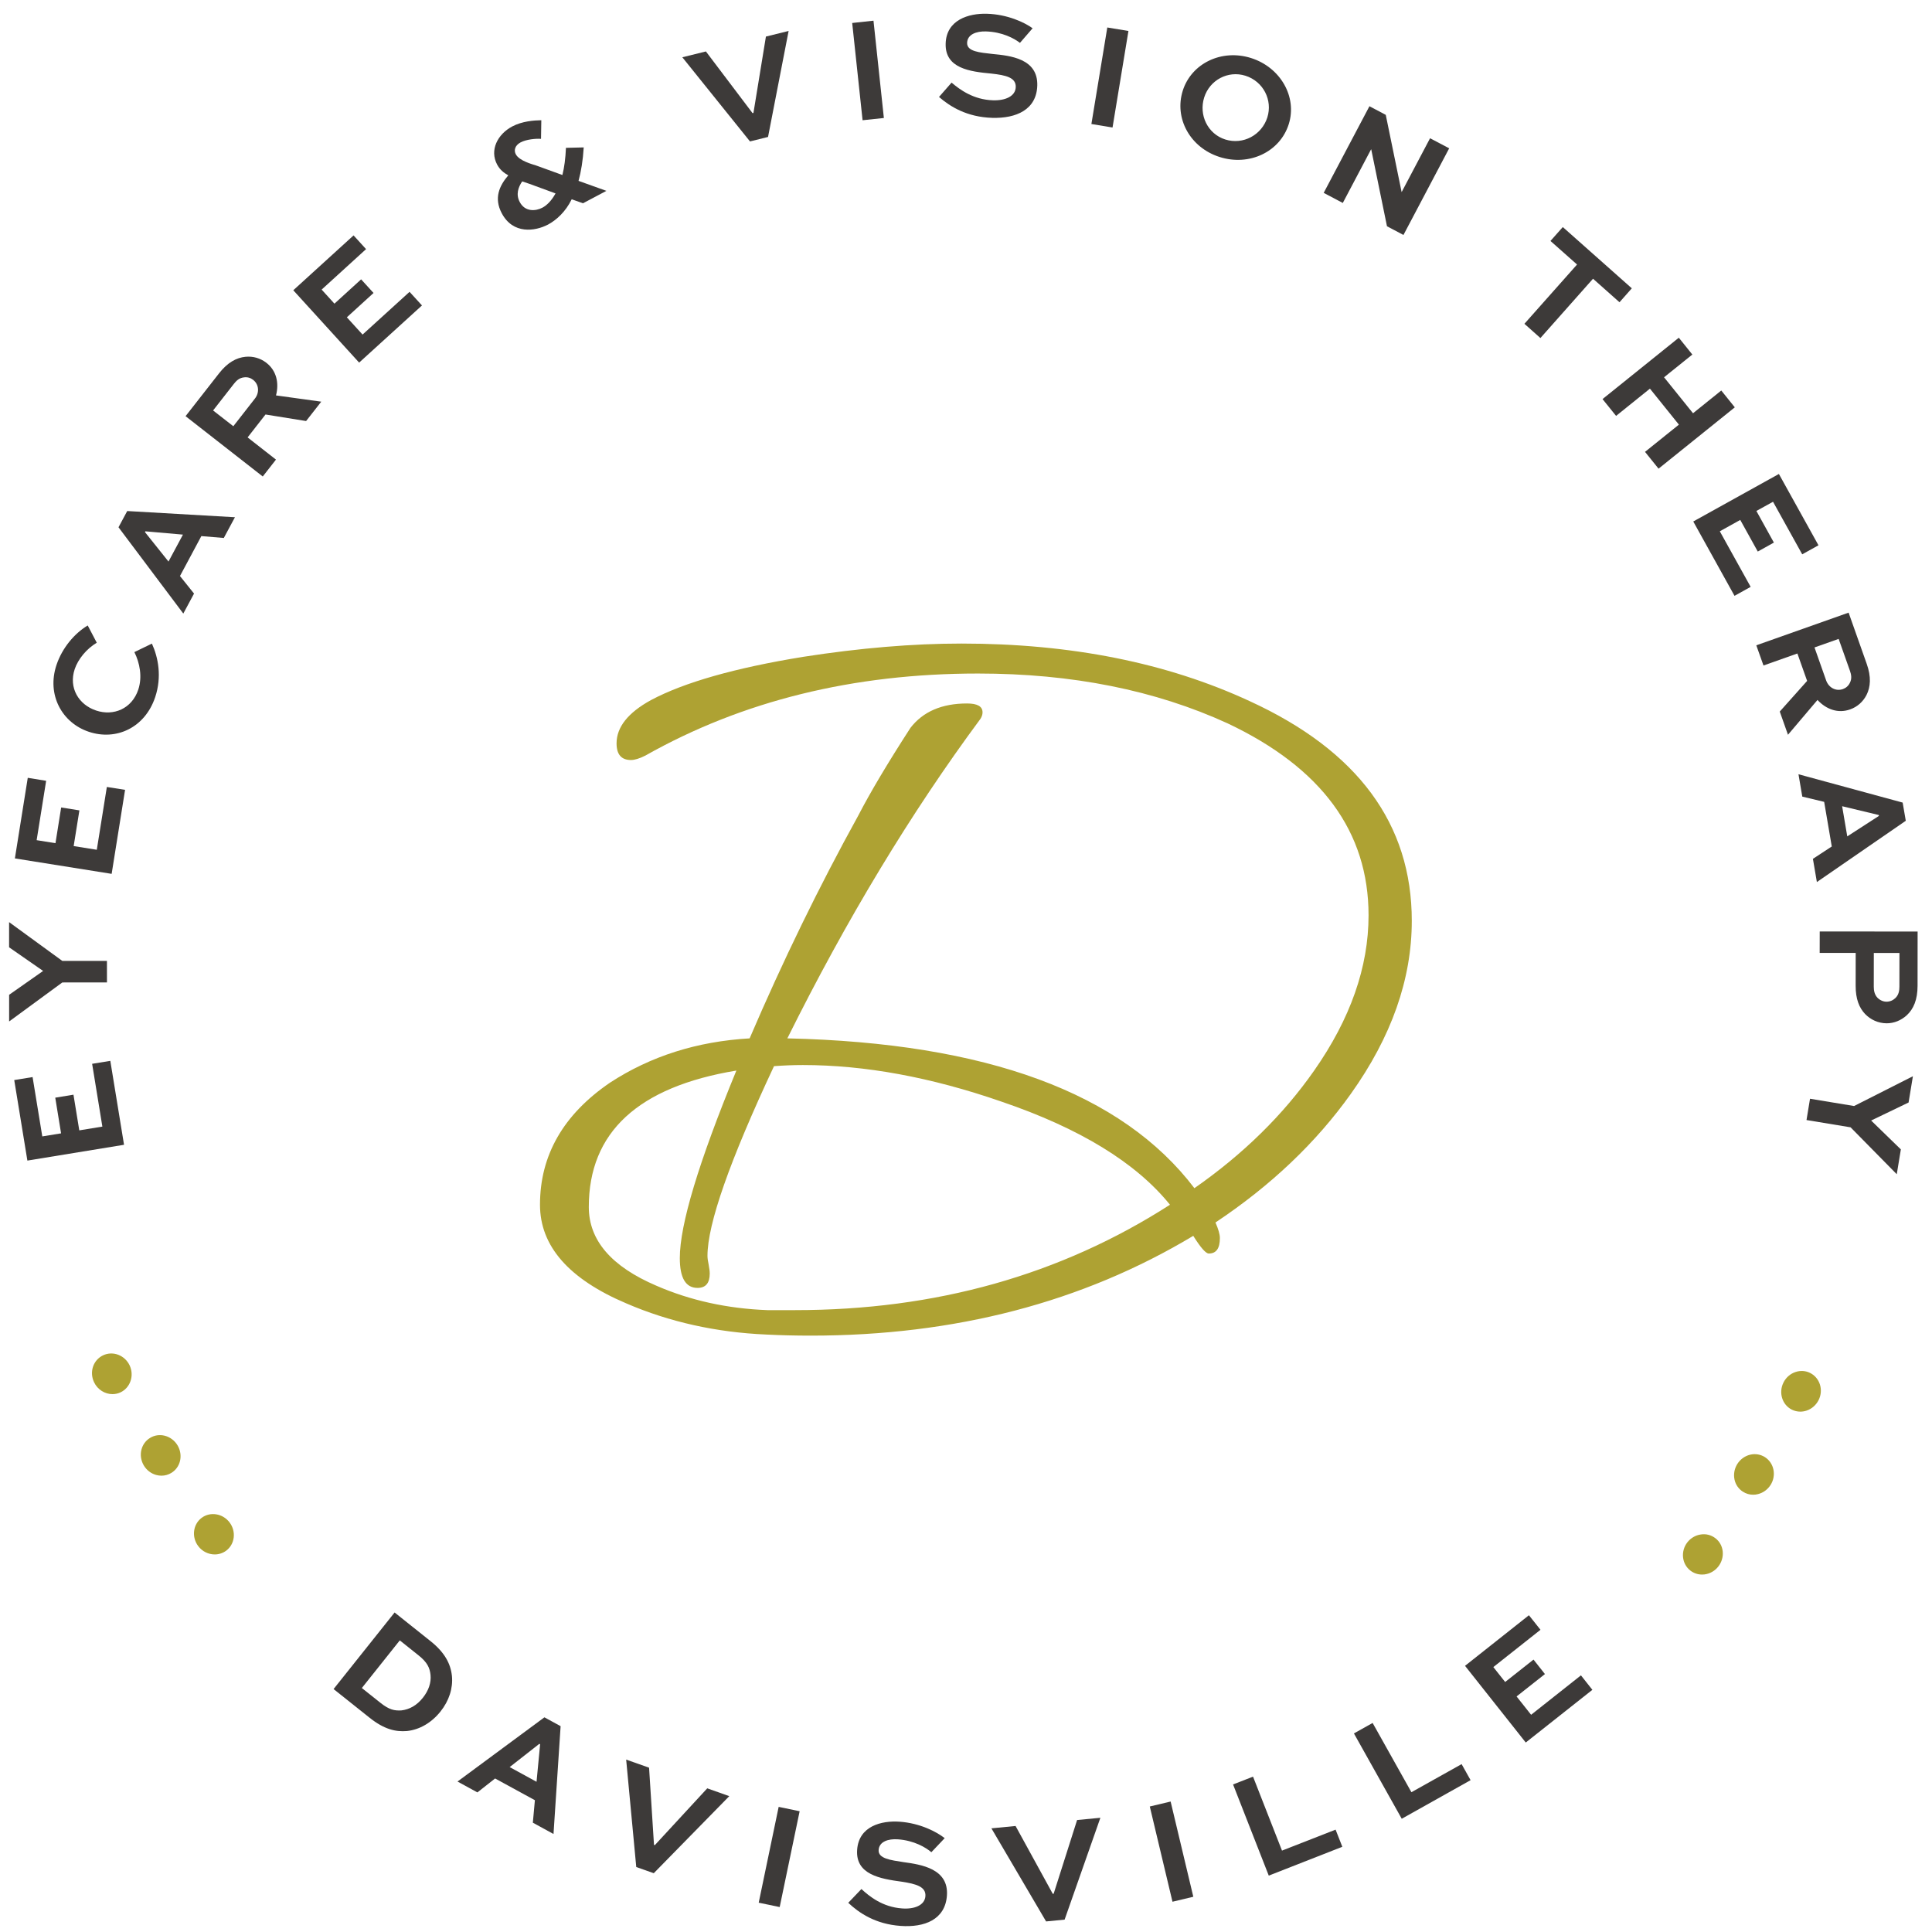
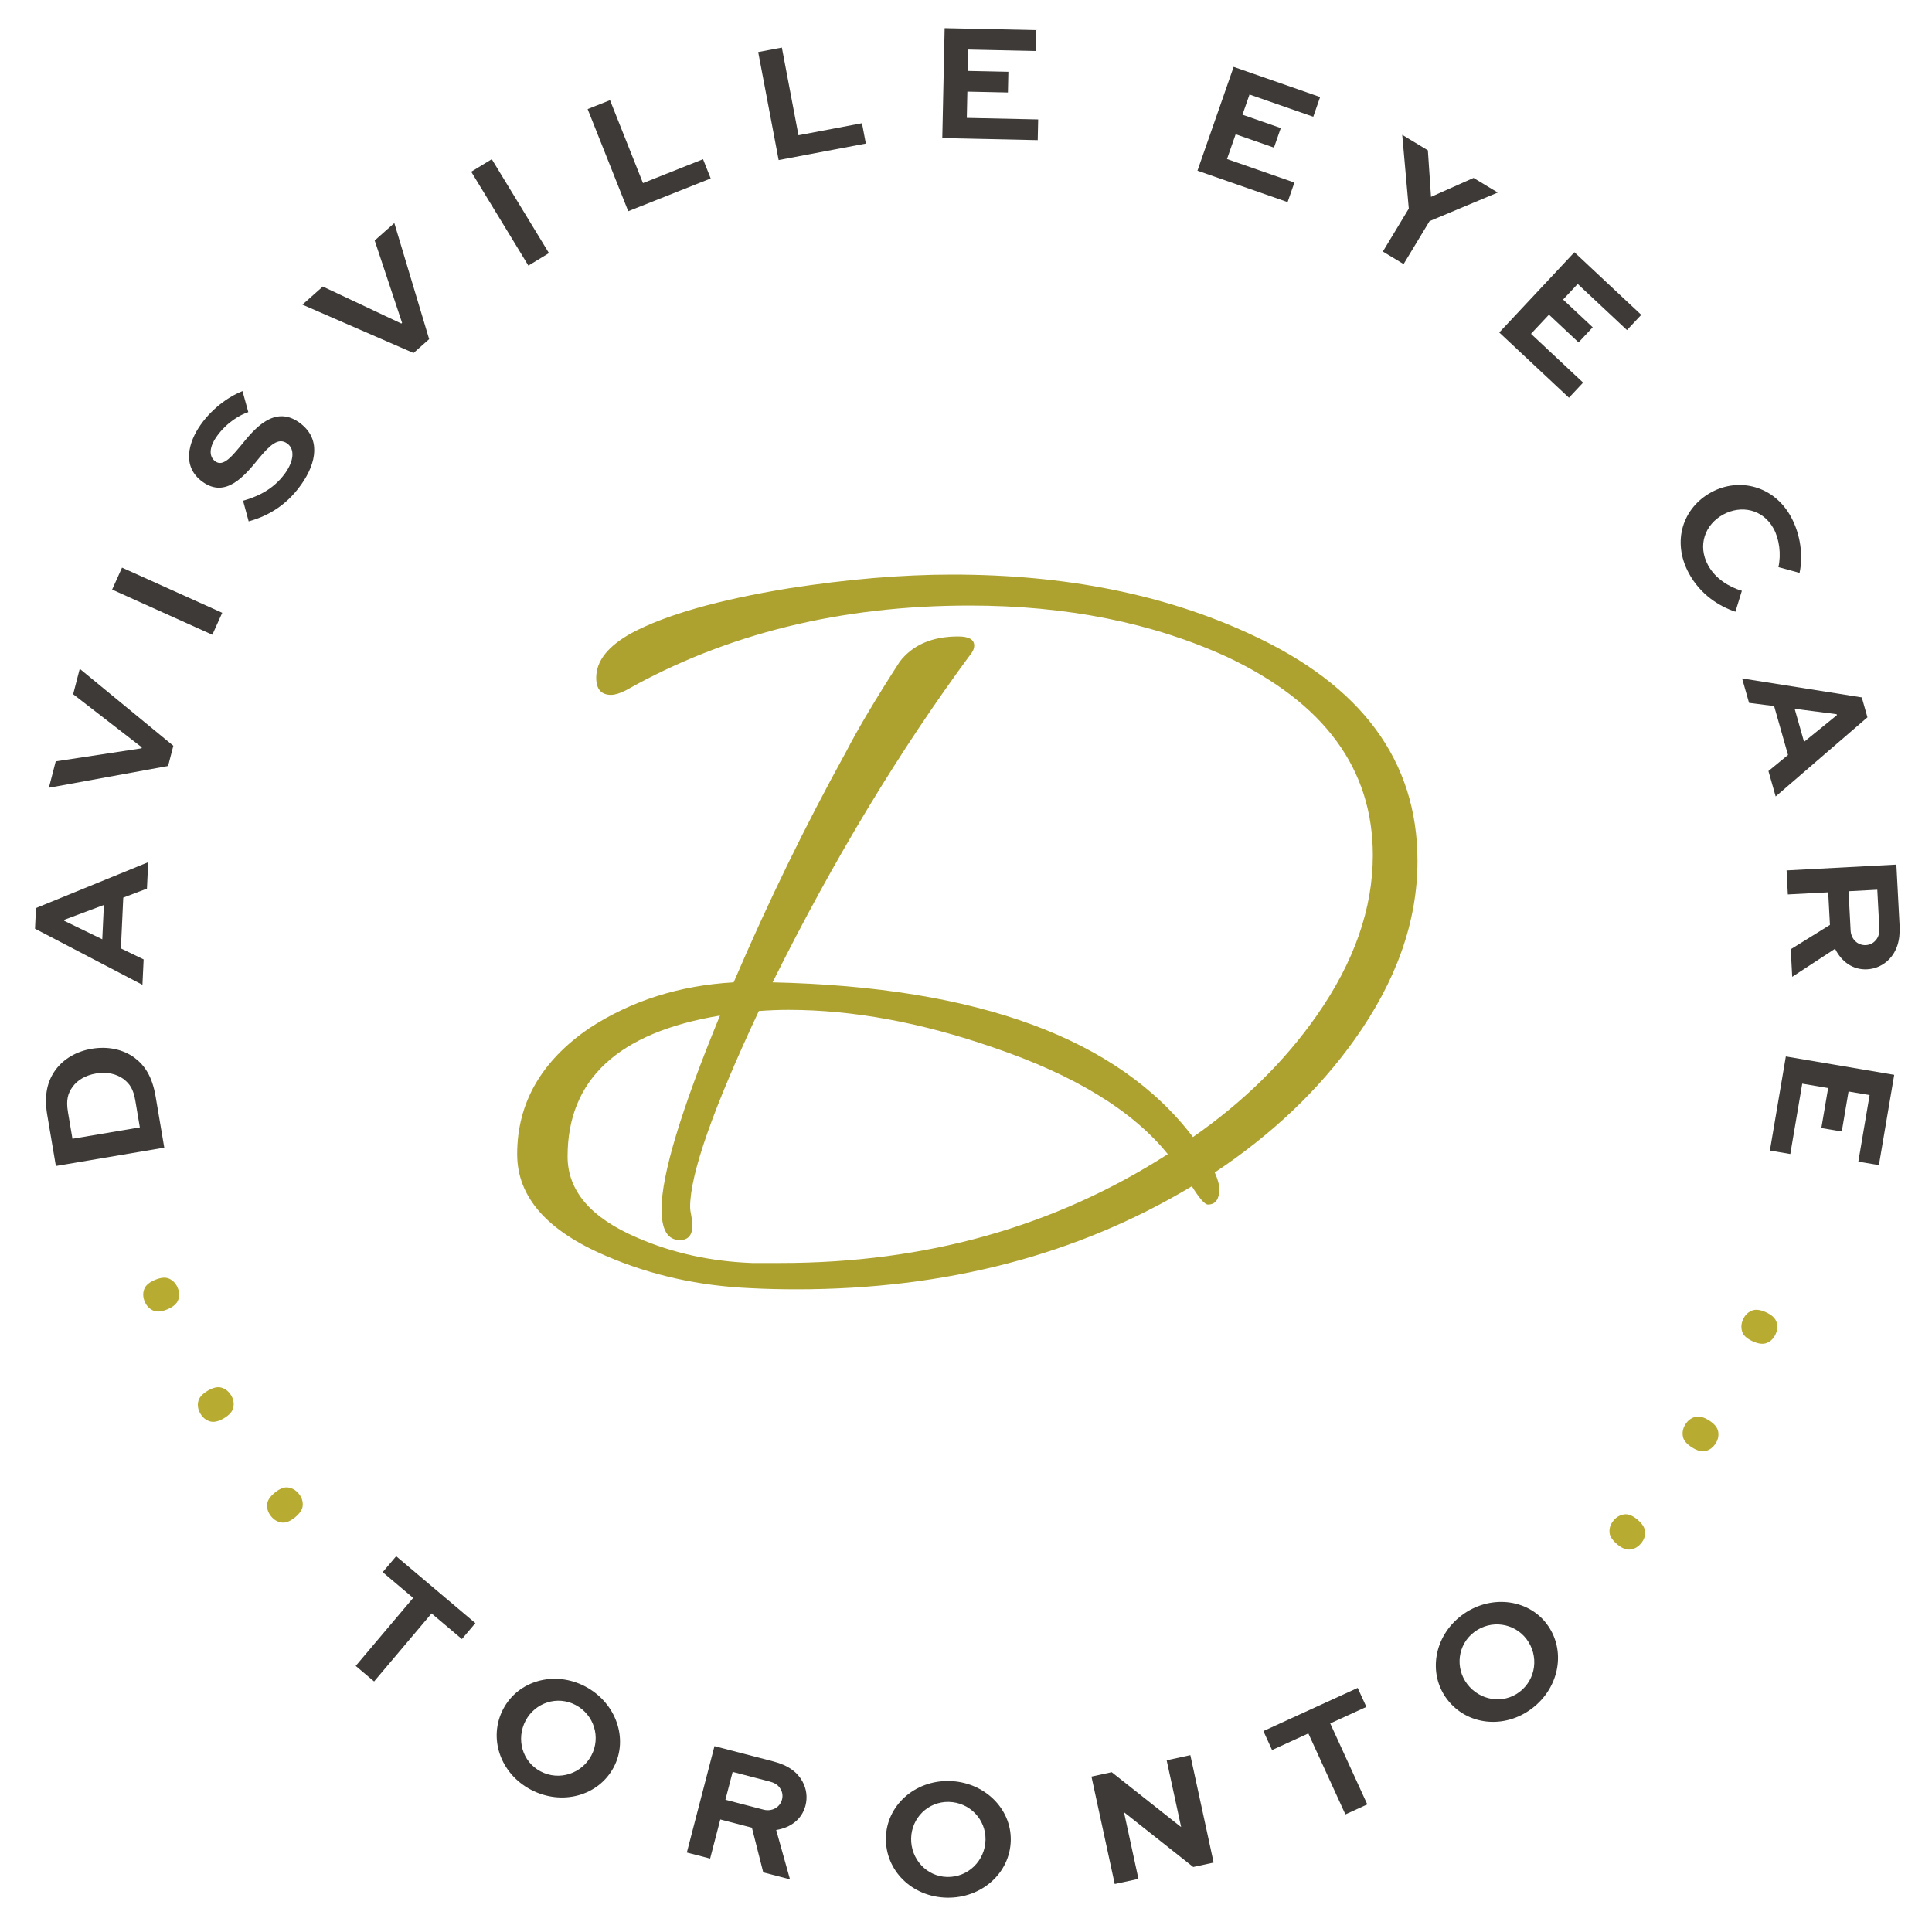
<svg xmlns="http://www.w3.org/2000/svg" version="1.1" id="Layer_1" x="0px" y="0px" width="190px" height="190px" viewBox="0 0 190 190" enable-background="new 0 0 190 190" xml:space="preserve">
-   <polygon fill="#3D3A39" points="7.225,107.656 7.797,111.164 10.067,110.793 9.061,104.619 10.849,104.329 12.198,112.582   2.693,114.136 1.4,106.217 3.205,105.923 4.159,111.759 6.006,111.458 5.434,107.949 " />
-   <polygon fill="#3D3A39" points="0.894,90.685 6.126,94.498 10.517,94.496 10.519,96.617 6.128,96.619 0.898,100.454 0.898,97.832   4.241,95.486 0.894,93.161 " />
-   <polygon fill="#3D3A39" points="7.808,79.696 7.245,83.206 9.519,83.57 10.508,77.393 12.3,77.676 10.98,85.938 1.464,84.42   2.73,76.494 4.538,76.787 3.604,82.625 5.455,82.922 6.015,79.409 " />
-   <path fill="#3D3A39" d="M14.939,63.295c0.627,1.373,0.991,3.264,0.323,5.263c-1.015,3.032-3.847,4.304-6.527,3.408  c-2.627-0.877-4.163-3.627-3.179-6.574c0.562-1.677,1.77-3.105,3.071-3.881l0.89,1.697c-1.007,0.595-1.842,1.619-2.17,2.596  c-0.616,1.845,0.396,3.504,2.104,4.071c1.715,0.575,3.52-0.174,4.148-2.057c0.415-1.246,0.147-2.625-0.384-3.688L14.939,63.295z" />
-   <path fill="#3D3A39" d="M11.654,51.854l0.857-1.597l10.594,0.61l-1.095,2.039l-2.209-0.184l-2.102,3.927l1.383,1.726l-1.055,1.965  L11.654,51.854z M16.57,55.225l1.422-2.649l-3.696-0.324l-0.039,0.078L16.57,55.225z" />
-   <path fill="#3D3A39" d="M25.841,46.86l-7.592-5.932l3.29-4.208c0.843-1.08,1.713-1.545,2.606-1.632  c0.726-0.07,1.453,0.125,2.058,0.597c0.979,0.765,1.259,1.959,0.941,3.202l4.449,0.615l-1.49,1.905l-3.991-0.644l-1.761,2.254  l2.789,2.182L25.841,46.86z M20.956,40.367l1.99,1.549l2.124-2.719c0.454-0.579,0.408-1.384-0.173-1.838  c-0.258-0.202-0.562-0.289-0.874-0.25c-0.499,0.04-0.796,0.351-1.032,0.653L20.956,40.367z" />
-   <polygon fill="#3D3A39" points="36.735,28.812 34.111,31.205 35.656,32.903 40.277,28.7 41.498,30.039 35.319,35.66 28.843,28.545   34.771,23.15 36,24.5 31.632,28.479 32.89,29.863 35.514,27.472 " />
-   <path fill="#3D3A39" d="M53.206,13.656C52.684,13.614,51.75,13.71,51.203,14c-0.587,0.311-0.673,0.808-0.478,1.17  c0.343,0.653,1.619,0.979,2.023,1.113l2.56,0.928c0.188-0.751,0.304-1.63,0.35-2.672l1.747-0.042  c-0.076,1.274-0.26,2.375-0.509,3.291l2.741,0.982l-2.304,1.221l-1.11-0.394c-0.598,1.232-1.516,2.053-2.322,2.484  c-1.289,0.68-3.452,0.975-4.555-1.106c-0.795-1.498-0.236-2.708,0.64-3.73c-0.472-0.264-0.835-0.572-1.099-1.066  c-0.753-1.419,0.042-2.974,1.486-3.743c0.989-0.523,2.137-0.597,2.862-0.613L53.206,13.656z M51.354,17.84  c-0.393,0.577-0.636,1.288-0.24,2.028c0.524,0.993,1.575,0.901,2.229,0.555c0.43-0.228,0.892-0.675,1.291-1.402l-2.549-0.935  L51.354,17.84z" />
-   <polygon fill="#3D3A39" points="77.556,3.044 75.532,13.468 73.757,13.909 67.102,5.632 69.421,5.059 74.009,11.127 74.097,11.103   75.323,3.597 " />
-   <polygon fill="#3D3A39" points="84.829,11.825 83.808,2.26 85.902,2.034 86.923,11.604 " />
-   <path fill="#3D3A39" d="M100.305,4.218c-0.563-0.445-1.753-1.082-3.345-1.127c-0.959-0.029-1.825,0.3-1.851,1.125  c-0.023,0.854,1.241,0.95,2.493,1.091c1.75,0.168,4.486,0.452,4.408,3.105c-0.07,2.375-2.07,3.245-4.429,3.178  c-2.491-0.074-4.144-1.109-5.236-2.055l1.237-1.411c0.792,0.673,2.136,1.684,4.08,1.74c1.223,0.038,2.209-0.407,2.23-1.306  c0.031-0.926-0.952-1.163-2.391-1.321c-2.104-0.195-4.575-0.503-4.501-2.95c0.066-2.328,2.253-2.989,4.066-2.934  c2.005,0.058,3.678,0.843,4.484,1.427L100.305,4.218z" />
-   <rect x="104.344" y="6.567" transform="matrix(-0.1626 0.9867 -0.9867 -0.1626 134.421 -98.843)" fill="#3D3A39" width="9.622" height="2.107" />
-   <path fill="#3D3A39" d="M123.035,5.708c2.905,0.921,4.552,3.837,3.705,6.504c-0.863,2.728-3.879,4.152-6.786,3.231  c-2.909-0.917-4.498-3.804-3.636-6.527C117.161,6.247,120.124,4.788,123.035,5.708 M120.498,13.717  c1.76,0.555,3.586-0.443,4.137-2.169c0.536-1.702-0.395-3.542-2.151-4.099c-1.727-0.545-3.522,0.432-4.059,2.133  C117.877,11.311,118.771,13.171,120.498,13.717" />
-   <polygon fill="#3D3A39" points="142.518,14.586 138.021,23.108 136.401,22.251 134.853,14.694 134.837,14.687 132.056,19.959   130.177,18.967 134.676,10.447 136.281,11.297 137.837,18.873 137.85,18.877 140.637,13.596 " />
-   <polygon fill="#3D3A39" points="153.692,22.33 160.479,28.355 159.267,29.724 156.664,27.412 151.49,33.244 149.916,31.844   155.093,26.014 152.479,23.696 " />
-   <polygon fill="#3D3A39" points="157.599,39.247 165.101,33.212 166.431,34.867 163.649,37.103 166.498,40.64 169.277,38.404   170.607,40.059 163.108,46.091 161.777,44.438 165.109,41.76 162.261,38.221 158.932,40.901 " />
-   <polygon fill="#3D3A39" points="172.866,54.241 171.143,51.131 169.132,52.249 172.166,57.714 170.579,58.597 166.522,51.285   174.943,46.612 178.836,53.626 177.237,54.514 174.367,49.345 172.729,50.25 174.451,53.36 " />
-   <path fill="#3D3A39" d="M172.721,63.462l9.078-3.213l1.78,5.033c0.456,1.29,0.382,2.271-0.022,3.072  c-0.334,0.648-0.889,1.158-1.612,1.413c-1.167,0.414-2.325,0.014-3.207-0.93l-2.902,3.423l-0.807-2.283l2.69-3.014l-0.957-2.696  l-3.334,1.181L172.721,63.462z M180.819,62.832l-2.374,0.84l1.147,3.251c0.25,0.697,0.947,1.089,1.643,0.845  c0.307-0.11,0.543-0.318,0.682-0.602c0.235-0.443,0.132-0.861,0.005-1.221L180.819,62.832z" />
-   <path fill="#3D3A39" d="M187.114,78.929l0.308,1.789l-8.744,6.026l-0.389-2.283l1.854-1.214l-0.748-4.389l-2.151-0.517l-0.375-2.198  L187.114,78.929z M181.162,79.286l0.505,2.967l3.114-2.015l-0.016-0.087L181.162,79.286z" />
-   <path fill="#3D3A39" d="M178.959,91.604l9.626,0.007l-0.005,5.339c-0.002,1.357-0.386,2.27-1.068,2.902  c-0.56,0.501-1.238,0.783-1.973,0.783c-0.841-0.005-1.58-0.358-2.121-0.917c-0.575-0.608-0.928-1.463-0.926-2.775l0.004-3.229  l-3.542-0.002L178.959,91.604z M186.799,93.72h-2.521l-0.004,3.301c0,0.368,0.058,0.779,0.366,1.104  c0.239,0.239,0.562,0.385,0.885,0.385c0.341,0,0.634-0.132,0.871-0.354c0.34-0.321,0.399-0.751,0.399-1.133L186.799,93.72z" />
-   <polygon fill="#3D3A39" points="186.535,115.478 181.993,110.865 177.659,110.149 178.004,108.054 182.338,108.77 188.122,105.841   187.697,108.425 184.015,110.196 186.937,113.036 " />
-   <path fill="#3D3A39" d="M32.806,166.108l6-7.53l3.539,2.822c1.385,1.103,1.972,2.211,2.1,3.423c0.115,1.205-0.281,2.436-1.127,3.495  c-0.874,1.096-2.043,1.786-3.298,1.918c-1.133,0.094-2.255-0.177-3.671-1.306L32.806,166.108z M37.42,167.466  c0.863,0.688,1.378,0.778,2.045,0.743c0.787-0.088,1.518-0.483,2.124-1.248c0.568-0.714,0.827-1.489,0.751-2.248  c-0.075-0.681-0.302-1.223-1.19-1.929l-1.833-1.463l-3.732,4.685L37.42,167.466z" />
-   <path fill="#3D3A39" d="M53.54,168.888l1.593,0.87l-0.699,10.604l-2.032-1.112l0.201-2.211l-3.913-2.137l-1.741,1.37l-1.955-1.069  L53.54,168.888z M50.123,173.782l2.642,1.445l0.353-3.689l-0.078-0.043L50.123,173.782z" />
-   <polygon fill="#3D3A39" points="71.72,176.64 64.294,184.218 62.572,183.61 61.579,173.045 63.832,173.841 64.316,181.428   64.399,181.457 69.554,175.871 " />
-   <rect x="71.816" y="181.57" transform="matrix(-0.2039 0.979 -0.979 -0.2039 271.0399 144.8385)" fill="#3D3A39" width="9.625" height="2.107" />
-   <path fill="#3D3A39" d="M91.594,182.154c-0.542-0.467-1.706-1.156-3.292-1.268c-0.955-0.067-1.837,0.224-1.894,1.046  c-0.062,0.853,1.2,1.002,2.443,1.196c1.743,0.239,4.463,0.642,4.273,3.289c-0.17,2.368-2.205,3.153-4.56,2.984  c-2.484-0.176-4.09-1.282-5.144-2.273l1.296-1.354c0.762,0.704,2.06,1.773,4.002,1.909c1.217,0.09,2.225-0.313,2.29-1.209  c0.064-0.929-0.904-1.203-2.34-1.423c-2.093-0.283-4.548-0.695-4.374-3.134c0.165-2.326,2.379-2.893,4.19-2.763  c1.999,0.142,3.636,0.996,4.42,1.617L91.594,182.154z" />
-   <polygon fill="#3D3A39" points="108.216,178.767 104.698,188.783 102.876,188.961 97.499,179.805 99.875,179.574 103.533,186.246   103.62,186.237 105.926,178.988 " />
-   <rect x="110.405" y="181.036" transform="matrix(0.2318 0.9728 -0.9728 0.2318 265.6436 27.8031)" fill="#3D3A39" width="9.627" height="2.106" />
-   <polygon fill="#3D3A39" points="123.228,174.722 126.076,181.995 131.347,179.934 132.009,181.62 124.775,184.455 121.264,175.489   " />
-   <polygon fill="#3D3A39" points="134.989,169.442 138.804,176.253 143.74,173.49 144.623,175.068 137.852,178.863 133.15,170.472 " />
-   <polygon fill="#3D3A39" points="151.934,164.634 149.146,166.835 150.575,168.638 155.475,164.761 156.6,166.183 150.048,171.365   144.076,163.824 150.36,158.849 151.497,160.279 146.861,163.946 148.022,165.413 150.811,163.211 " />
-   <path fill="#AEA233" d="M11.646,133.24c-0.496-0.194-1.035-0.177-1.509,0.047c-0.453,0.215-0.798,0.595-0.973,1.073  c-0.183,0.51-0.153,1.066,0.083,1.569c0.348,0.738,1.073,1.175,1.816,1.175c0.265,0,0.536-0.055,0.792-0.176  c0.961-0.455,1.365-1.643,0.896-2.646C12.523,133.799,12.131,133.431,11.646,133.24" />
-   <path fill="#AEA233" d="M16.19,141.191c-0.492-0.123-1-0.045-1.422,0.213c-0.433,0.259-0.737,0.673-0.861,1.171  c-0.131,0.517-0.041,1.085,0.243,1.555c0.275,0.454,0.699,0.779,1.199,0.92c0.175,0.05,0.354,0.074,0.529,0.074  c0.341,0,0.671-0.092,0.964-0.268c0.431-0.257,0.733-0.672,0.857-1.163c0.129-0.521,0.042-1.089-0.242-1.557  C17.175,141.665,16.712,141.32,16.19,141.191" />
-   <path fill="#AEA233" d="M19.826,149.272v0.002c-0.852,0.642-1,1.888-0.334,2.774c0.403,0.535,1.016,0.821,1.623,0.821  c0.4,0,0.8-0.123,1.141-0.378c0.843-0.64,0.989-1.881,0.325-2.766C21.912,148.836,20.677,148.636,19.826,149.272" />
-   <path fill="#AEA233" d="M167.256,150.907c-0.514,0.075-0.977,0.347-1.308,0.762c-0.683,0.874-0.56,2.12,0.276,2.777  c0.334,0.263,0.741,0.402,1.165,0.402c0.077,0,0.155-0.004,0.233-0.013c0.537-0.067,1.021-0.341,1.361-0.774  c0.337-0.43,0.494-0.979,0.432-1.51c-0.058-0.507-0.306-0.955-0.698-1.263C168.303,150.963,167.789,150.821,167.256,150.907" />
-   <path fill="#AEA233" d="M173.57,143.3c-0.422-0.268-0.931-0.357-1.427-0.246c-0.524,0.116-0.988,0.447-1.279,0.903  c-0.299,0.467-0.399,1.035-0.283,1.561c0.109,0.495,0.402,0.915,0.823,1.181c0.303,0.197,0.652,0.298,1.008,0.298  c0.157,0,0.322-0.02,0.482-0.063c0.504-0.127,0.939-0.444,1.229-0.894C174.718,145.103,174.47,143.875,173.57,143.3" />
-   <path fill="#AEA233" d="M178.021,135.024c-0.444-0.226-0.961-0.257-1.444-0.096c-0.509,0.167-0.938,0.543-1.181,1.03  c-0.5,0.995-0.132,2.194,0.816,2.67c0.264,0.132,0.553,0.198,0.841,0.198c0.206,0,0.412-0.035,0.612-0.101  c0.509-0.169,0.939-0.547,1.184-1.036C179.347,136.701,178.977,135.505,178.021,135.024" />
-   <path fill="#AEA233" d="M138.84,90.558c0,5.745-2,11.412-5.995,17.017c-3.421,4.801-7.859,9.019-13.311,12.649  c0.288,0.662,0.434,1.167,0.434,1.529c0,1.021-0.359,1.525-1.092,1.525c-0.288,0-0.798-0.577-1.526-1.74  c-10.903,6.545-23.448,9.813-37.627,9.813c-1.527,0-2.986-0.037-4.365-0.107c-4.945-0.215-9.526-1.239-13.745-3.055  c-5.666-2.401-8.508-5.635-8.508-9.711c0-4.865,2.294-8.866,6.871-11.996c3.998-2.614,8.584-4.067,13.745-4.365  c3.272-7.631,6.835-14.94,10.688-21.918c1.164-2.254,2.873-5.129,5.127-8.617c1.238-1.604,3.094-2.4,5.563-2.4  c1.022,0,1.528,0.289,1.528,0.87c0,0.224-0.073,0.436-0.215,0.655c-6.837,9.234-13.164,19.706-18.981,31.41  c19.561,0.441,32.904,5.351,40.031,14.733c4.798-3.345,8.725-7.199,11.778-11.566c3.562-5.09,5.349-10.179,5.349-15.27  c0-8.217-4.622-14.507-13.854-18.872c-7.128-3.269-15.309-4.905-24.548-4.905c-12.283,0-23.191,2.69-32.723,8.072  c-0.577,0.291-1.048,0.434-1.412,0.434c-0.946,0-1.417-0.548-1.417-1.635c0-1.599,1.124-3.016,3.377-4.255  c3.276-1.744,8.256-3.162,14.946-4.253c5.598-0.872,10.797-1.31,15.597-1.31c10.764,0,20.215,1.891,28.364,5.672  C133.53,73.833,138.84,81.035,138.84,90.558 M115.06,118.479c-3.343-4.141-8.872-7.521-16.575-10.143  c-6.911-2.397-13.42-3.596-19.527-3.596c-0.946,0-1.887,0.039-2.839,0.109c-4.364,9.309-6.543,15.527-6.543,18.653  c0,0.217,0.037,0.507,0.115,0.865c0.068,0.366,0.107,0.657,0.107,0.876c0,0.943-0.4,1.415-1.197,1.415  c-1.168,0-1.746-0.977-1.746-2.939c0-3.273,1.85-9.418,5.562-18.436c-9.674,1.601-14.512,6.072-14.512,13.418  c0,3.273,2.218,5.852,6.656,7.745c3.34,1.451,6.98,2.249,10.908,2.397h2.727C92.011,128.845,104.296,125.393,115.06,118.479" />
+   <text transform="matrix(-0.3484 -0.9374 0.9374 -0.3484 19.5352 123.3838)" fill="#3D3A37" font-family="'SweetSansPro-Bold'" font-size="16.553"> </text>
+   <g>
+     <path fill="#3D3A37" d="M16.155,112.864l-10.66,1.803l-0.848-5.012c-0.332-1.959,0.008-3.326,0.811-4.436   c0.806-1.094,2.059-1.825,3.562-2.08c1.55-0.262,3.045,0.04,4.193,0.869c1.02,0.768,1.754,1.836,2.094,3.844L16.155,112.864z    M13.314,108.274c-0.207-1.226-0.571-1.684-1.154-2.155c-0.726-0.517-1.635-0.732-2.712-0.55c-1.012,0.171-1.809,0.625-2.313,1.315   c-0.447,0.629-0.661,1.254-0.448,2.51l0.439,2.596l6.627-1.12L13.314,108.274z" />
+   </g>
+   <g>
+     <path fill="#3D3A37" d="M3.444,91.333l0.095-2.034l11.033-4.506l-0.121,2.597l-2.329,0.885l-0.233,4.995l2.236,1.082l-0.117,2.497   L3.444,91.333z M10.058,92.372l0.158-3.374l-3.897,1.458l-0.005,0.099L10.058,92.372z" />
+   </g>
+   <g>
+     <path fill="#3D3A37" d="M7.842,65.772l9.204,7.57l-0.515,1.987L4.808,77.47l0.673-2.596l8.438-1.282l0.025-0.097l-6.75-5.223   L7.842,65.772z" />
+   </g>
+   <g>
+     <path fill="#3D3A37" d="M20.882,62.423l-9.855-4.442l0.973-2.159l9.855,4.442L20.882,62.423z" />
+   </g>
+   <g>
+     <path fill="#3D3A37" d="M24.419,40.529c-0.765,0.251-2.102,0.969-3.133,2.43c-0.621,0.879-0.849,1.893-0.092,2.427   c0.785,0.554,1.66-0.572,2.566-1.654c1.244-1.534,3.209-3.916,5.644-2.198c2.178,1.537,1.75,3.951,0.223,6.115   c-1.613,2.286-3.608,3.188-5.171,3.625l-0.552-2.031c1.12-0.323,2.9-0.952,4.16-2.737c0.792-1.123,0.99-2.321,0.165-2.903   c-0.853-0.602-1.681,0.171-2.726,1.42c-1.487,1.848-3.307,3.968-5.552,2.383c-2.138-1.509-1.396-3.964-0.222-5.628   c1.298-1.839,3.072-2.918,4.12-3.313L24.419,40.529z" />
+   </g>
+   <g>
+     <path fill="#3D3A37" d="M38.78,21.937l3.425,11.416l-1.536,1.363l-10.928-4.756l2.006-1.78l7.722,3.638l0.074-0.066l-2.695-8.1   L38.78,21.937z" />
+   </g>
+   <g>
+     <path fill="#3D3A37" d="M51.964,26.121l-5.622-9.233l2.022-1.231l5.622,9.233L51.964,26.121z" />
+   </g>
+   <g>
+     <path fill="#3D3A37" d="M59.992,9.852l3.241,8.154l5.907-2.349l0.752,1.892l-8.108,3.223l-3.993-10.046L59.992,9.852z" />
+   </g>
+   <g>
+     <path fill="#3D3A37" d="M76.891,4.679l1.633,8.621l6.246-1.184l0.379,2.001l-8.573,1.624L74.564,5.119L76.891,4.679z" />
+   </g>
+   <g>
+     <path fill="#3D3A37" d="M99.122,9.096l-3.989-0.085l-0.055,2.583l7.019,0.15l-0.044,2.036l-9.385-0.201L92.899,2.77l9.004,0.192   l-0.044,2.053l-6.638-0.142l-0.045,2.102l3.99,0.085L99.122,9.096z" />
+   </g>
+   <text transform="matrix(0.9822 0.188 -0.188 0.9822 108.4307 14.7334)" fill="#3D3A37" font-family="'SweetSansPro-Bold'" font-size="16.552"> </text>
+   <g>
+     <path fill="#3D3A37" d="M125.287,14.515l-3.768-1.313l-0.851,2.439l6.629,2.311l-0.67,1.923l-8.864-3.09l3.559-10.208l8.505,2.965   l-0.676,1.938l-6.27-2.186l-0.692,1.985l3.768,1.313L125.287,14.515z" />
+   </g>
+   <g>
+     <path fill="#3D3A37" d="M147.296,18.934l-6.709,2.813l-2.551,4.223l-2.041-1.232l2.551-4.223l-0.646-7.257l2.522,1.524l0.31,4.577   l4.183-1.863L147.296,18.934z" />
+   </g>
+   <g>
+     <path fill="#3D3A37" d="M155.243,33.673l-2.913-2.728l-1.766,1.885l5.125,4.798l-1.392,1.487l-6.853-6.416l7.389-7.892l6.574,6.156   l-1.403,1.499l-4.847-4.538l-1.437,1.535l2.913,2.728L155.243,33.673z" />
+   </g>
+   <text transform="matrix(0.6208 0.784 -0.784 0.6208 157.4189 42.8701)" fill="#3D3A37" font-family="'SweetSansPro-Bold'" font-size="16.553"> </text>
+   <g>
+     <path fill="#3D3A37" d="M170.667,60.159c-1.61-0.538-3.442-1.69-4.572-3.771c-1.715-3.157-0.589-6.462,2.204-7.979   c2.735-1.485,6.172-0.639,7.839,2.431c0.947,1.745,1.196,3.834,0.838,5.498l-2.078-0.566c0.282-1.284,0.084-2.759-0.469-3.777   c-1.043-1.921-3.185-2.359-4.959-1.396c-1.79,0.972-2.557,3.028-1.49,4.992c0.703,1.295,2.042,2.13,3.322,2.51L170.667,60.159z" />
+   </g>
+   <g>
+     <path fill="#3D3A37" d="M183.095,68.585l0.557,1.958l-9.025,7.784l-0.711-2.5l1.925-1.581l-1.367-4.809l-2.465-0.315l-0.684-2.404   L183.095,68.585z M176.493,69.705l0.925,3.25l3.229-2.623l-0.026-0.096L176.493,69.705z" />
+   </g>
+   <g>
+     <path fill="#3D3A37" d="M175.701,85.599l10.796-0.571l0.315,5.985c0.082,1.537-0.312,2.569-1.002,3.302   c-0.565,0.593-1.325,0.965-2.185,1.011c-1.389,0.073-2.509-0.729-3.157-2.021l-4.215,2.759l-0.144-2.711l3.854-2.393l-0.17-3.207   l-3.969,0.21L175.701,85.599z M184.621,87.499l-2.827,0.149l0.204,3.869c0.044,0.826,0.676,1.472,1.502,1.429   c0.363-0.02,0.688-0.168,0.922-0.43c0.394-0.403,0.418-0.884,0.395-1.313L184.621,87.499z" />
+   </g>
+   <g>
+     <path fill="#3D3A37" d="M179.119,110.936l0.667-3.934l-2.547-0.432l-1.174,6.92l-2.007-0.34l1.569-9.255l10.658,1.807l-1.506,8.879   l-2.023-0.343l1.109-6.545l-2.072-0.352l-0.667,3.934L179.119,110.936z" />
+   </g>
+   <text transform="matrix(0.3865 0.9223 -0.9223 0.3865 10.0435 126.8613)" fill="#B8AB31" font-family="'SweetSansPro-Bold'" font-size="14.188">•</text>
+   <text transform="matrix(0.5127 0.8586 -0.8586 0.5127 15.4072 138.4951)" fill="#B8AB31" font-family="'SweetSansPro-Bold'" font-size="14.188">•</text>
+   <text transform="matrix(0.6283 0.778 -0.778 0.6283 22.3169 149.1885)" fill="#B8AB31" font-family="'SweetSansPro-Bold'" font-size="14.188">•</text>
+   <g>
+     <path fill="#3D3A37" d="M38.961,153.043l7.79,6.582l-1.325,1.567l-2.984-2.521l-5.652,6.69l-1.809-1.528l5.652-6.689l-2.997-2.533   L38.961,153.043z" />
+   </g>
+   <g>
+     <path fill="#3D3A37" d="M57.559,165.856c3.032,1.599,4.268,5.149,2.801,7.933c-1.498,2.841-5.118,3.815-8.15,2.217   c-3.031-1.598-4.215-5.103-2.717-7.944C50.959,165.279,54.528,164.259,57.559,165.856z M53.159,174.205   c1.832,0.965,4.054,0.228,5.003-1.574c0.934-1.771,0.271-3.993-1.561-4.958c-1.801-0.949-3.979-0.226-4.913,1.547   C50.74,171.021,51.358,173.256,53.159,174.205z" />
+   </g>
+   <g>
+     <path fill="#3D3A37" d="M67.546,182.186l2.719-10.464l5.801,1.507c1.49,0.388,2.355,1.075,2.845,1.955   c0.394,0.717,0.519,1.554,0.302,2.387c-0.35,1.347-1.452,2.172-2.88,2.399l1.357,4.851l-2.629-0.683l-1.116-4.396l-3.108-0.808   l-1,3.846L67.546,182.186z M72.052,174.256l-0.712,2.74l3.75,0.975c0.801,0.208,1.608-0.198,1.816-1   c0.092-0.352,0.047-0.705-0.132-1.009c-0.264-0.496-0.716-0.665-1.133-0.772L72.052,174.256z" />
+   </g>
+   <g>
+     <path fill="#3D3A37" d="M93.35,175.153c3.428,0.073,6.121,2.697,6.053,5.842c-0.068,3.212-2.869,5.702-6.297,5.629   c-3.426-0.072-6.052-2.679-5.984-5.89C87.189,177.59,89.924,175.081,93.35,175.153z M93.149,184.589   c2.07,0.044,3.729-1.61,3.771-3.646c0.043-2.003-1.544-3.692-3.614-3.736c-2.035-0.044-3.659,1.578-3.702,3.581   C89.561,182.822,91.114,184.545,93.149,184.589z" />
+   </g>
+   <g>
+     <path fill="#3D3A37" d="M117.063,172.609l2.29,10.565l-2.006,0.435l-6.788-5.373l-0.017,0.004l1.417,6.537l-2.331,0.505   l-2.29-10.565l1.991-0.432l6.809,5.386l0.016-0.004l-1.42-6.553L117.063,172.609z" />
+   </g>
+   <g>
+     <path fill="#3D3A37" d="M124.246,170.239l9.274-4.243l0.854,1.867l-3.554,1.625l3.644,7.965l-2.153,0.984l-3.643-7.965   l-3.568,1.633L124.246,170.239z" />
+   </g>
+   <g>
+     <path fill="#3D3A37" d="M143.733,158.87c2.732-2.069,6.473-1.682,8.371,0.826c1.938,2.561,1.287,6.252-1.445,8.321   c-2.732,2.068-6.41,1.654-8.349-0.906C140.412,164.604,141.001,160.938,143.733,158.87z M149.43,166.395   c1.65-1.249,1.924-3.575,0.694-5.199c-1.209-1.597-3.501-1.938-5.151-0.688c-1.623,1.229-1.892,3.509-0.683,5.105   C145.52,167.236,147.807,167.623,149.43,166.395z" />
+   </g>
+   <text transform="matrix(0.6482 -0.7614 0.7614 0.6482 162.252 156.041)" fill="#B8AB31" font-family="'SweetSansPro-Bold'" font-size="14.188">•</text>
+   <text transform="matrix(0.5359 -0.8443 0.8443 0.5359 170.1807 146.041)" fill="#B8AB31" font-family="'SweetSansPro-Bold'" font-size="14.188">•</text>
+   <text transform="matrix(0.4134 -0.9106 0.9106 0.4134 176.6348 135.0469)" fill="#B8AB31" font-family="'SweetSansPro-Bold'" font-size="14.188">•</text>
+   <path fill="#ADA230" d="M139.402,84.666c0,5.933-2.064,11.786-6.191,17.576c-3.531,4.958-8.114,9.313-13.747,13.063  c0.301,0.684,0.448,1.206,0.448,1.58c0,1.053-0.369,1.575-1.122,1.575c-0.301,0-0.827-0.597-1.58-1.798  c-11.26,6.76-24.217,10.134-38.861,10.134c-1.577,0-3.08-0.037-4.506-0.111c-5.11-0.221-9.84-1.279-14.195-3.154  c-5.853-2.479-8.788-5.818-8.788-10.028c0-5.025,2.367-9.156,7.096-12.39c4.129-2.7,8.863-4.201,14.195-4.507  c3.379-7.882,7.06-15.431,11.037-22.638c1.203-2.328,2.969-5.297,5.297-8.899c1.279-1.656,3.194-2.478,5.745-2.478  c1.053,0,1.578,0.298,1.578,0.898c0,0.231-0.076,0.451-0.225,0.677c-7.059,9.538-13.597,20.352-19.602,32.441  c20.203,0.455,33.982,5.525,41.341,15.215c4.956-3.455,9.011-7.436,12.167-11.946c3.677-5.255,5.521-10.511,5.521-15.769  c0-8.486-4.771-14.982-14.308-19.49c-7.361-3.376-15.81-5.066-25.351-5.066c-12.687,0-23.952,2.778-33.796,8.336  c-0.596,0.3-1.083,0.448-1.458,0.448c-0.977,0-1.463-0.565-1.463-1.686c0-1.654,1.161-3.118,3.488-4.397  c3.383-1.801,8.527-3.265,15.436-4.393c5.781-0.9,11.153-1.353,16.108-1.353c11.117,0,20.875,1.954,29.293,5.858  C133.92,67.393,139.402,74.831,139.402,84.666 M114.846,113.502c-3.455-4.277-9.163-7.769-17.121-10.475  c-7.135-2.476-13.857-3.714-20.165-3.714c-0.979,0-1.95,0.039-2.932,0.113c-4.508,9.613-6.759,16.035-6.759,19.264  c0,0.225,0.039,0.524,0.119,0.894c0.07,0.379,0.108,0.679,0.108,0.905c0,0.975-0.411,1.462-1.236,1.462  c-1.206,0-1.802-1.009-1.802-3.036c0-3.382,1.913-9.727,5.747-19.041c-9.993,1.654-14.987,6.272-14.987,13.858  c0,3.381,2.291,6.043,6.874,7.999c3.45,1.498,7.21,2.323,11.266,2.476h2.816C91.04,124.207,103.727,120.643,114.846,113.502" />
</svg>
